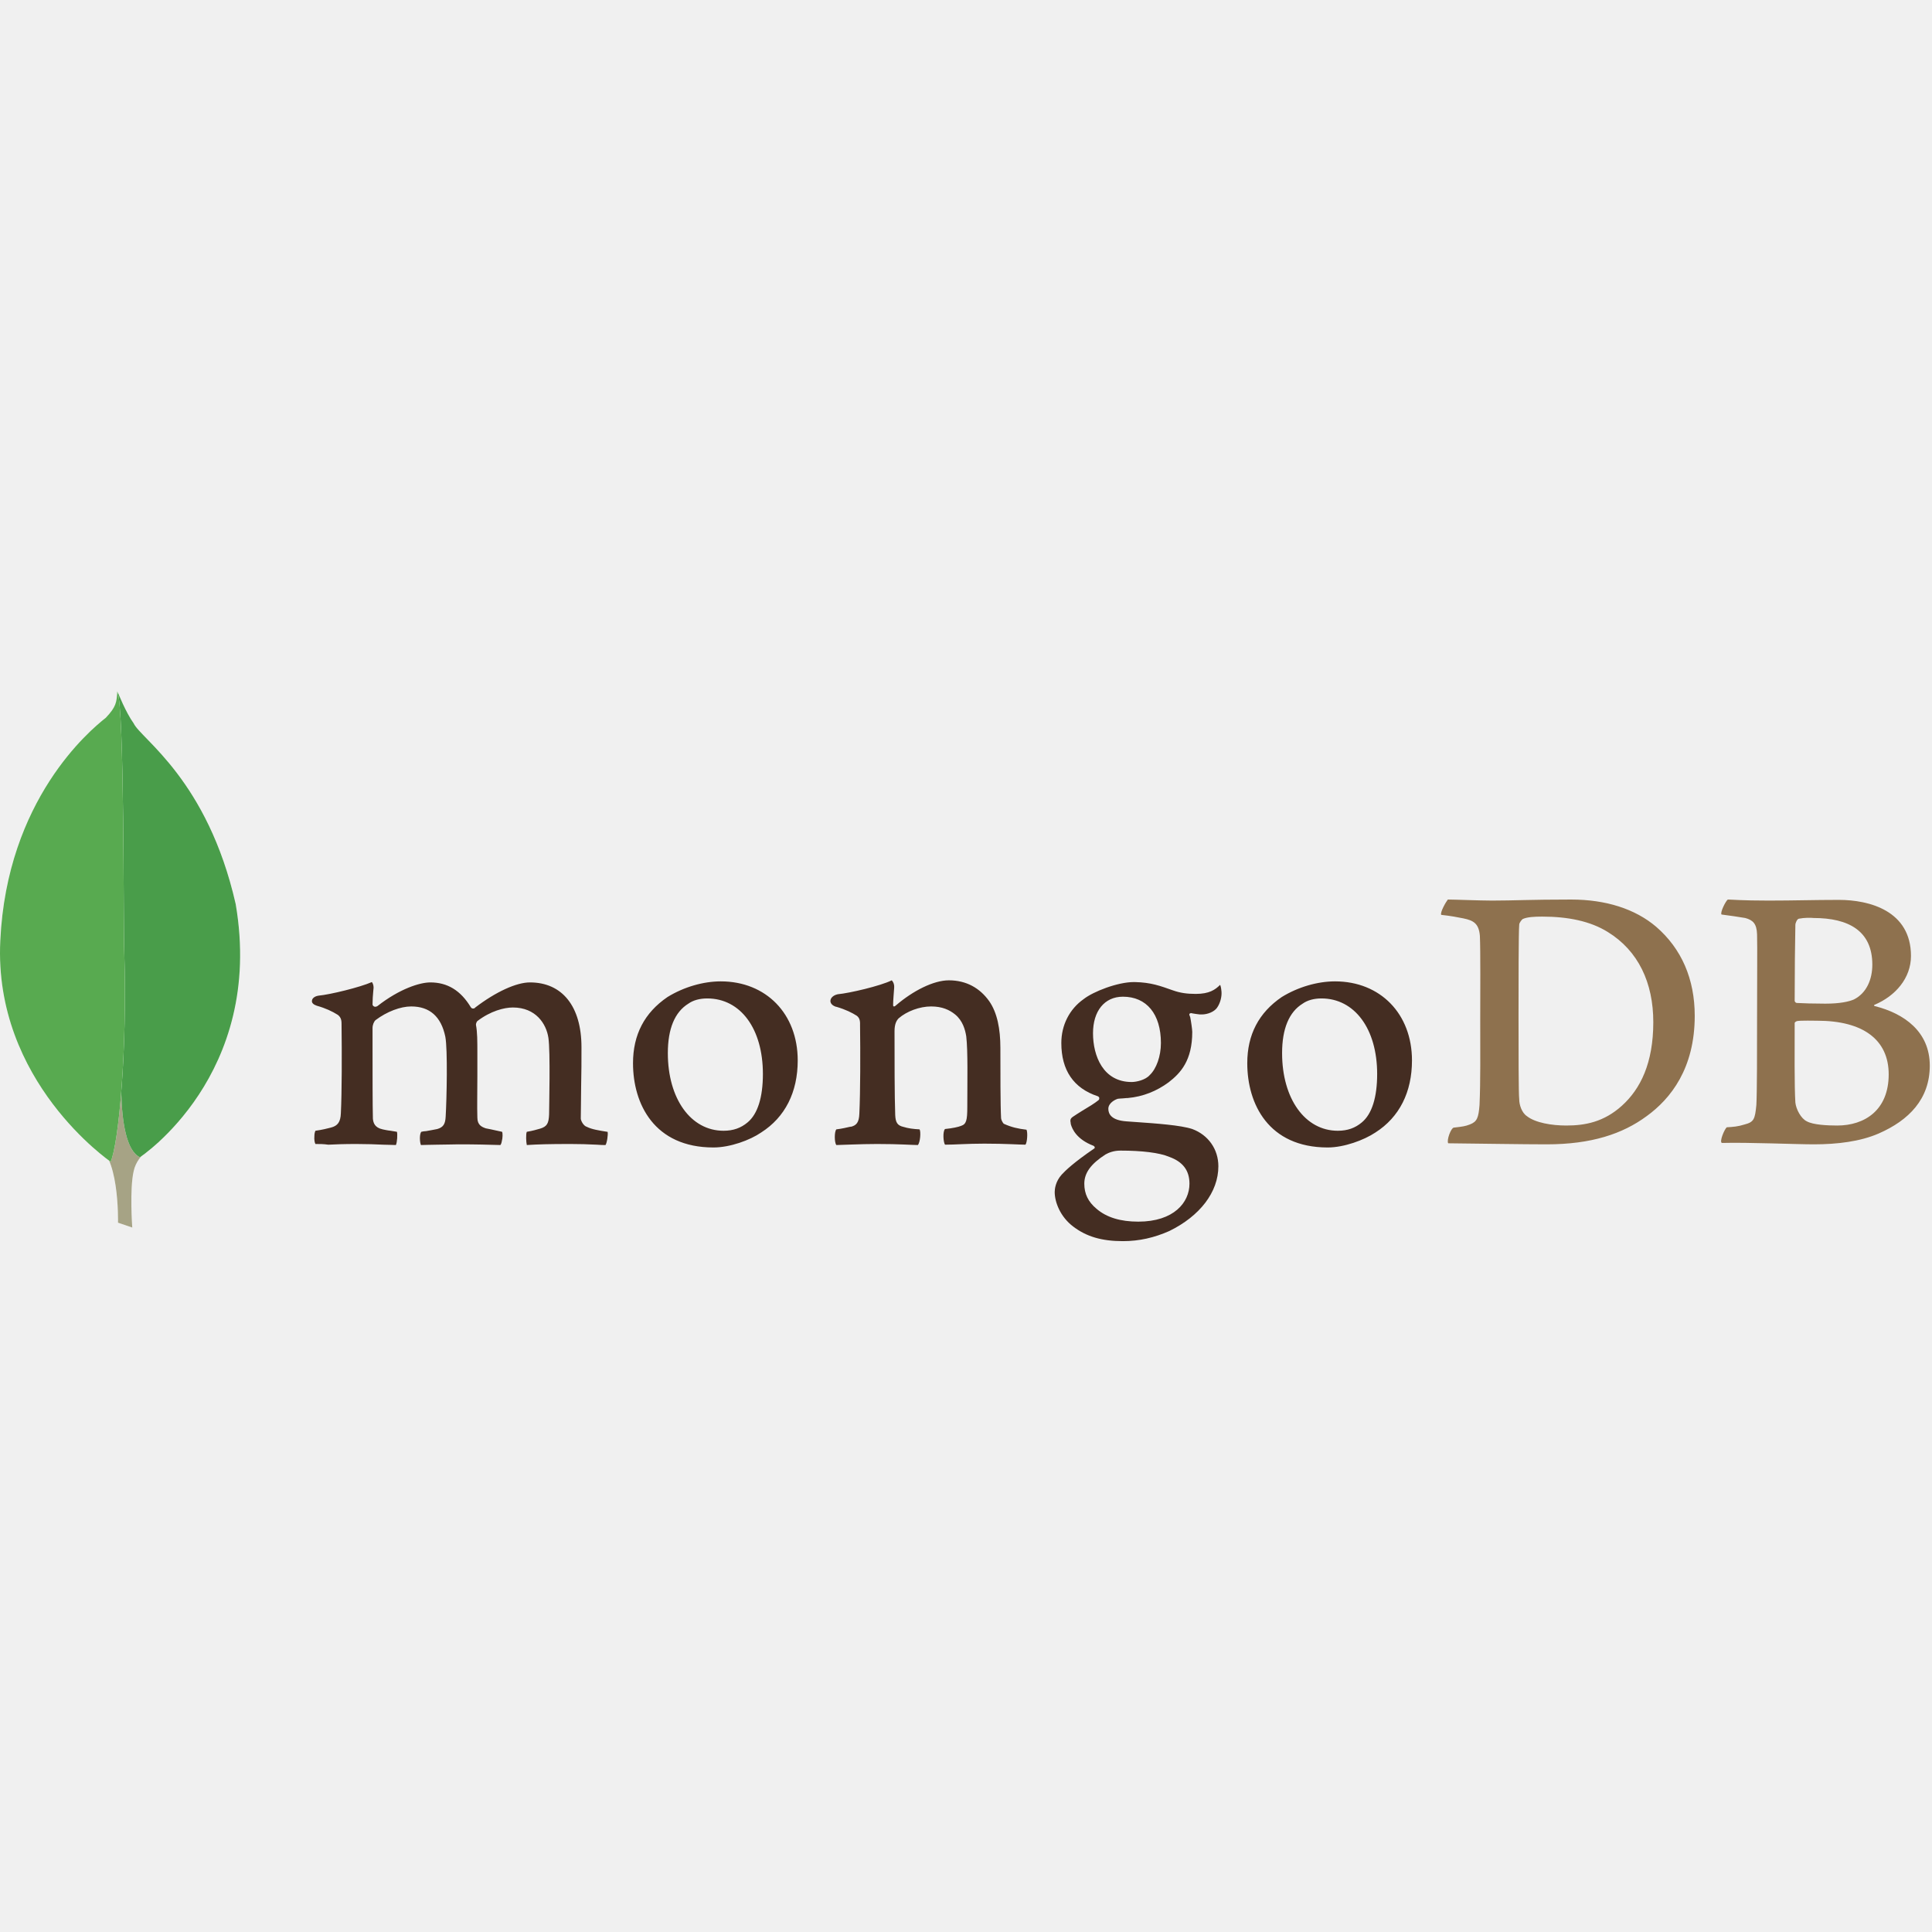
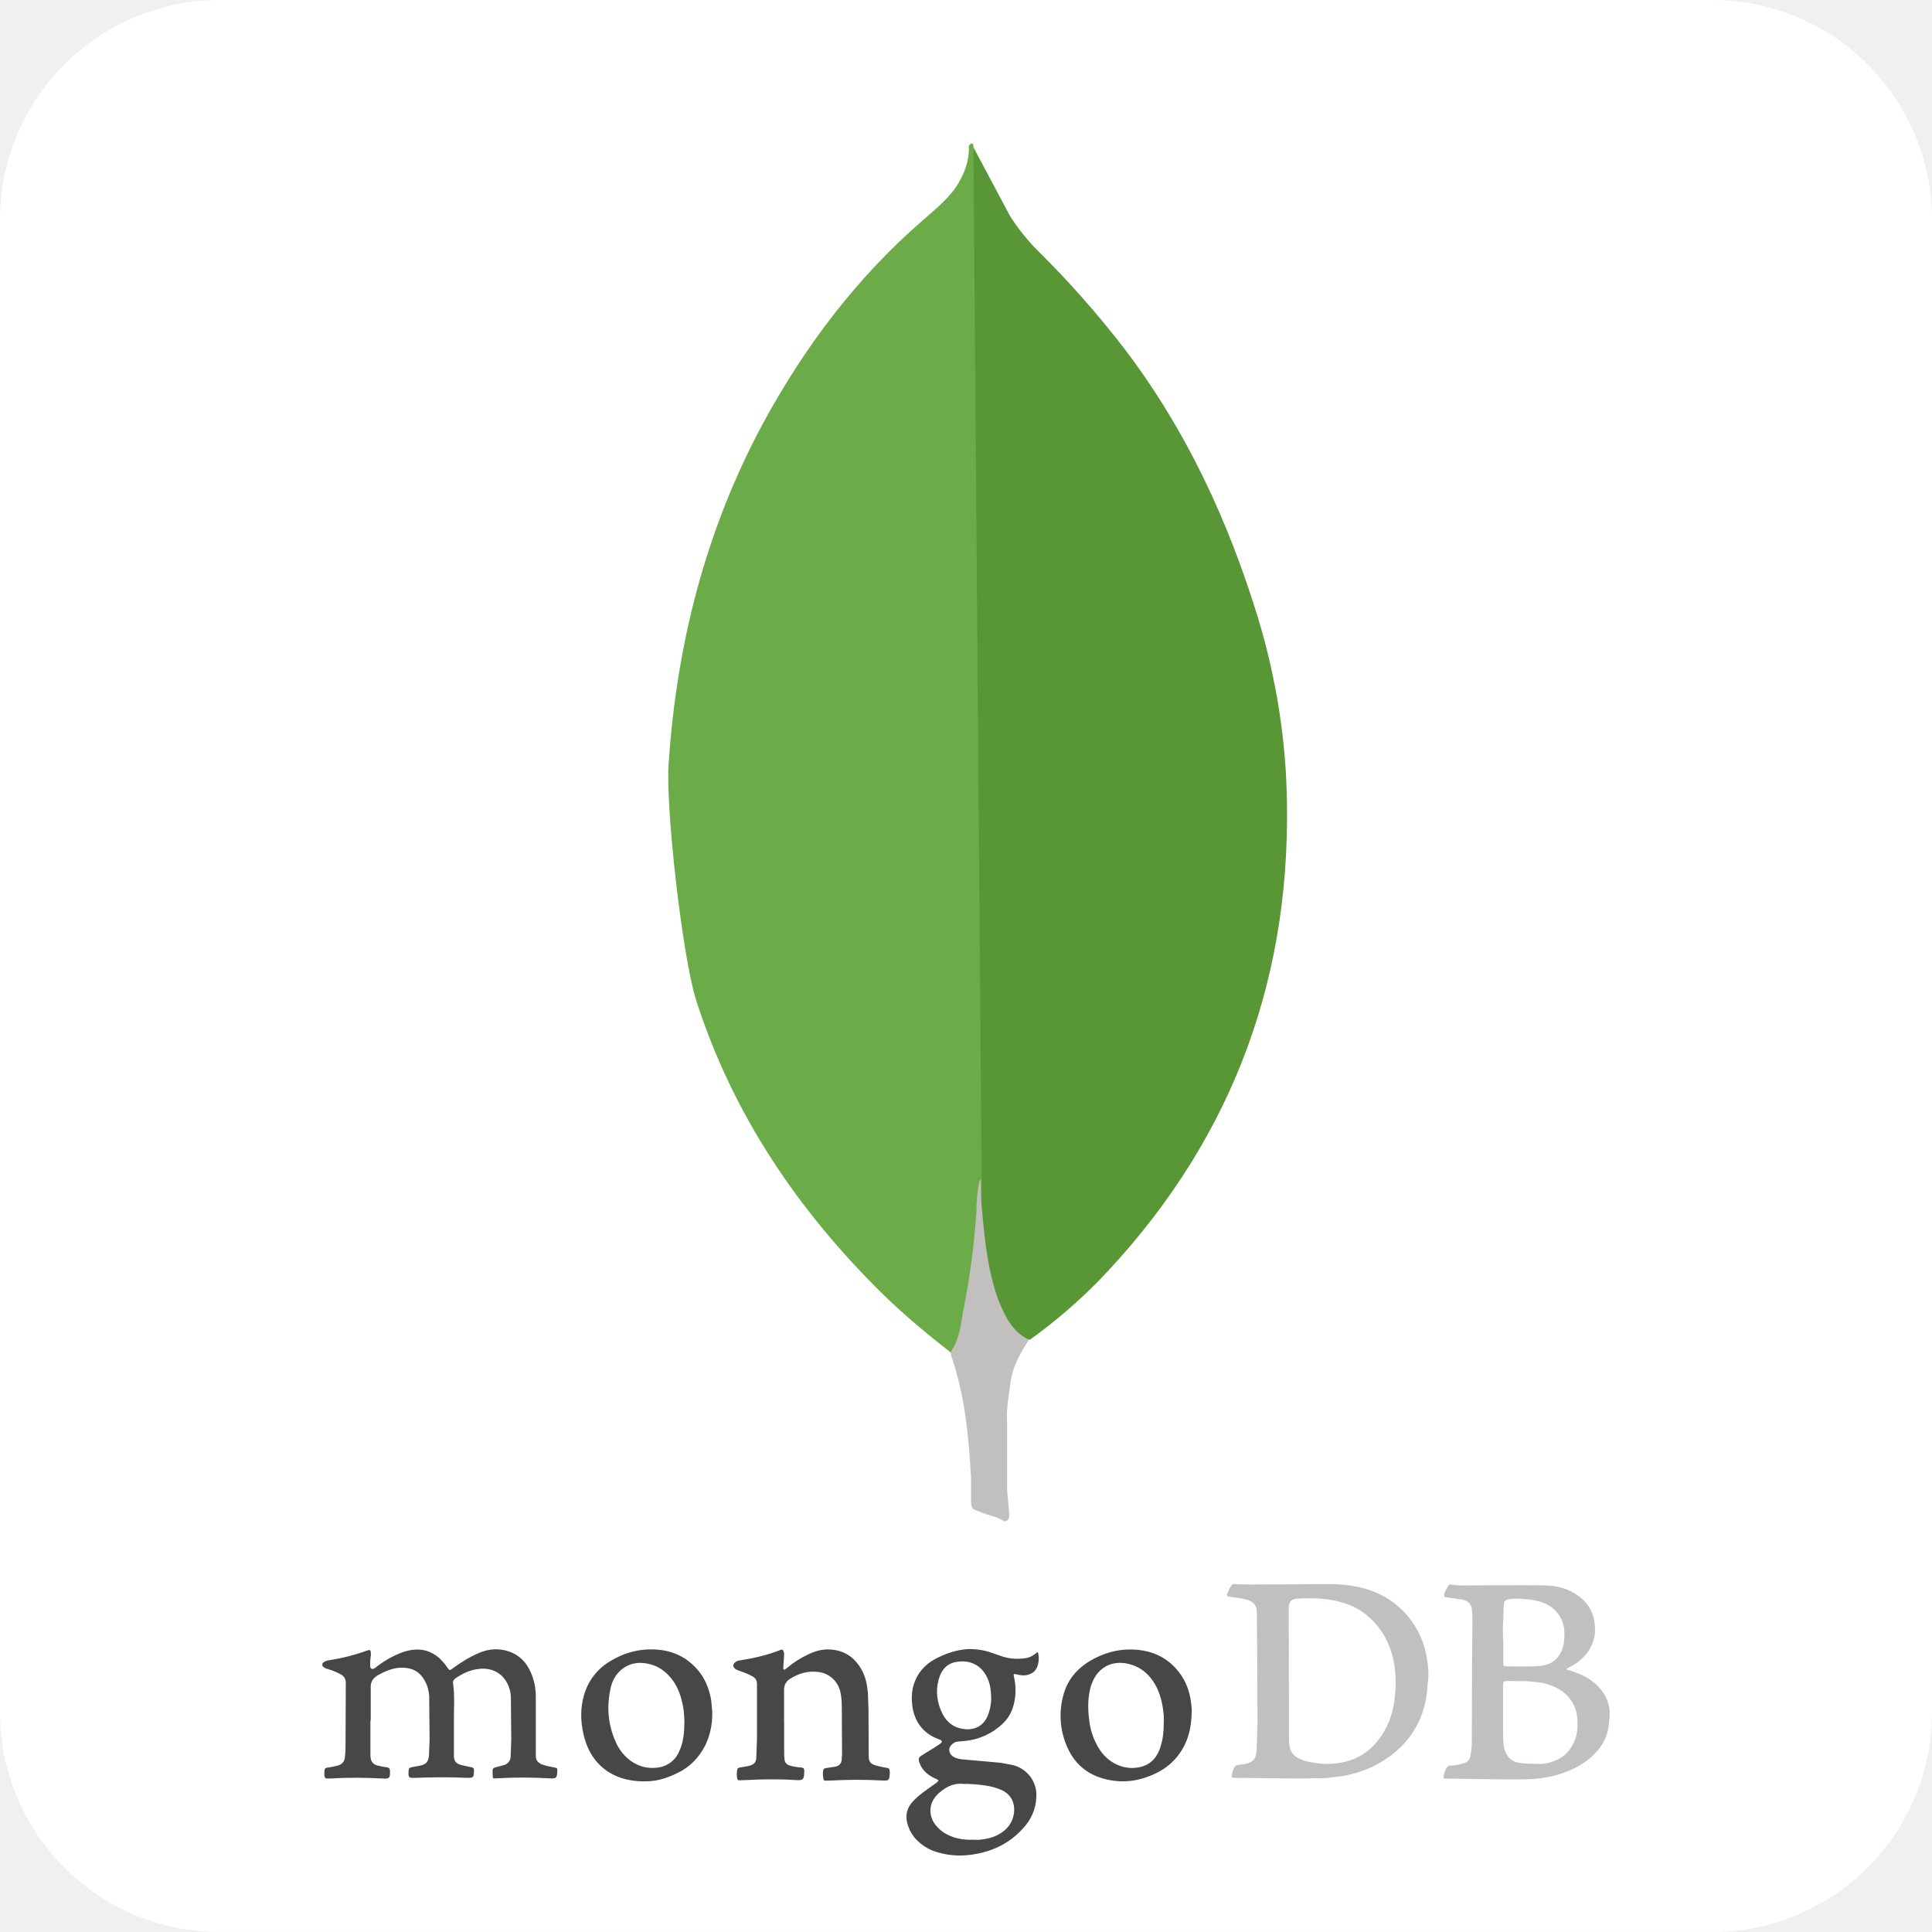
- <svg xmlns="http://www.w3.org/2000/svg" width="800px" height="800px" viewBox="0 -183 512 512">
-   <g fill="none" fill-rule="evenodd">
-     <path d="M476.713 60.463c-.46.092-.922 1.107-.922 1.66-.092 3.692-.184 13.474-.184 20.118 0 .185.276.554.553.554 1.384.092 4.706.184 7.567.184 3.968 0 6.275-.553 7.568-1.106 3.321-1.662 4.89-5.261 4.89-9.23 0-8.95-6.275-12.365-15.596-12.365-.646-.092-2.49-.092-3.876.185zm23.81 41.25c0-9.136-6.737-14.212-18.918-14.212-.554 0-4.43-.092-5.353.092-.277.093-.645.278-.645.555 0 6.551-.093 16.98.184 21.04.184 1.753 1.477 4.245 3.046 4.983 1.66.923 5.444 1.107 8.028 1.107 7.29 0 13.658-4.06 13.658-13.565zm-42.634-46.325c.922 0 3.69.276 10.796.276 6.737 0 12.089-.184 18.641-.184 8.028 0 19.102 2.86 19.102 14.857 0 5.906-4.153 10.613-9.597 12.92-.276.092-.276.276 0 .368 7.751 1.939 14.581 6.737 14.581 15.78 0 8.86-5.537 14.489-13.566 17.996-4.891 2.122-10.981 2.86-17.164 2.86-4.707 0-17.349-.553-24.362-.368-.738-.278.646-3.6 1.291-4.153 1.662-.093 2.953-.185 4.707-.739 2.492-.645 2.768-1.384 3.137-5.167.185-3.23.185-14.674.185-22.794 0-11.166.093-18.733 0-22.424-.092-2.86-1.107-3.784-3.137-4.338-1.57-.276-4.153-.646-6.276-.922-.462-.462 1.107-3.6 1.662-3.968zm-53.248 57.399c2.216 1.752 6.553 2.49 10.429 2.49 4.983 0 9.966-.921 14.765-5.26 4.891-4.428 8.305-11.257 8.305-22.146 0-10.429-3.968-18.919-12.089-23.901-4.614-2.862-10.52-4.06-17.349-4.06-2.03 0-3.968.092-5.167.645-.278.185-.923 1.015-.923 1.476-.185 1.846-.185 16.057-.185 24.363 0 8.582 0 20.579.185 21.963 0 1.385.645 3.507 2.03 4.43zm-20.948-57.4c1.754 0 8.49.277 11.72.277 5.815 0 9.967-.276 20.948-.276 9.228 0 16.98 2.491 22.517 7.197 6.736 5.814 10.244 13.843 10.244 23.624 0 13.935-6.368 21.964-12.736 26.578-6.366 4.706-14.672 7.474-26.484 7.474-6.275 0-17.072-.184-26.024-.277h-.092c-.461-.83.738-4.06 1.476-4.152 2.4-.277 3.046-.37 4.246-.83 1.937-.739 2.307-1.754 2.584-5.168.276-6.368.184-14.027.184-22.702 0-6.182.092-18.272-.093-22.148-.276-3.229-1.66-4.06-4.429-4.614-1.384-.276-3.23-.646-5.813-.922-.37-.647 1.291-3.507 1.752-4.06z" fill="#8E714E" />
-     <path d="M272.033 116.385c-2.307-.277-3.968-.645-5.998-1.568-.277-.185-.739-1.107-.739-1.477-.184-3.23-.184-12.458-.184-18.64 0-4.984-.83-9.321-2.953-12.366-2.492-3.508-6.09-5.537-10.705-5.537-4.06 0-9.505 2.768-14.027 6.644-.092.092-.83.739-.738-.277 0-1.015.185-3.045.277-4.43.093-1.292-.646-1.937-.646-1.937-2.953 1.476-11.258 3.414-14.304 3.69-2.214.463-2.768 2.585-.46 3.323h.092c2.49.738 4.152 1.569 5.443 2.4.923.738.831 1.753.831 2.584.092 6.92.092 17.533-.184 23.347-.092 2.307-.738 3.137-2.4 3.506l.185-.092c-1.292.277-2.307.553-3.876.738-.554.554-.554 3.507 0 4.153 1.015 0 6.367-.277 10.798-.277 6.09 0 9.228.277 10.796.277.646-.738.831-3.507.462-4.153-1.754-.092-3.046-.276-4.245-.646-1.661-.37-2.123-1.199-2.216-3.137-.183-4.892-.183-15.227-.183-22.24 0-1.938.553-2.861 1.106-3.415 2.123-1.845 5.538-3.137 8.583-3.137 2.953 0 4.89.923 6.367 2.123 2.03 1.66 2.676 4.06 2.953 5.813.461 3.968.277 11.812.277 18.641 0 3.691-.277 4.614-1.66 5.075-.647.277-2.308.647-4.246.83-.646.647-.461 3.508 0 4.154 2.676 0 5.814-.277 10.428-.277 5.721 0 9.413.277 10.89.277.46-.554.645-3.23.276-3.969zm25.562-35.25c-4.89 0-7.936 3.783-7.936 9.688 0 5.999 2.676 12.92 10.243 12.92 1.292 0 3.692-.554 4.798-1.846 1.754-1.66 2.954-4.983 2.954-8.49 0-7.659-3.784-12.273-10.059-12.273zm-.646 40.787c-1.845 0-3.138.554-3.968 1.016-3.876 2.49-5.629 4.89-5.629 7.752 0 2.675 1.015 4.797 3.23 6.643 2.676 2.307 6.367 3.415 11.073 3.415 9.413 0 13.566-5.076 13.566-10.058 0-3.508-1.754-5.815-5.352-7.106-2.584-1.108-7.29-1.662-12.92-1.662zm.646 23.994c-5.629 0-9.69-1.2-13.196-3.876-3.415-2.584-4.891-6.46-4.891-9.136 0-.738.185-2.769 1.846-4.614 1.014-1.108 3.23-3.23 8.49-6.829.184-.092.276-.184.276-.37 0-.184-.185-.369-.369-.46-4.337-1.661-5.629-4.338-5.999-5.814v-.185c-.091-.554-.276-1.107.555-1.661.646-.461 1.569-1.015 2.583-1.66 1.569-.924 3.23-1.939 4.245-2.77.185-.184.185-.368.185-.553 0-.185-.185-.37-.37-.461-6.458-2.123-9.688-6.922-9.688-14.12 0-4.706 2.122-8.951 5.905-11.627 2.584-2.03 9.044-4.522 13.289-4.522h.277c4.337.092 6.736 1.015 10.15 2.215 1.846.646 3.6.922 6 .922 3.598 0 5.167-1.107 6.458-2.398.093.184.278.646.37 1.845.092 1.2-.277 2.953-1.2 4.245-.738 1.015-2.399 1.754-4.06 1.754h-.462c-1.661-.185-2.4-.37-2.4-.37l-.368.185c-.092.185 0 .369.092.646l.093.185c.184.83.553 3.321.553 3.968 0 7.567-3.045 10.888-6.275 13.38-3.138 2.307-6.736 3.783-10.797 4.153-.092 0-.46 0-1.292.092-.461 0-1.107.093-1.2.093h-.092c-.738.184-2.583 1.107-2.583 2.675 0 1.384.83 3.046 4.798 3.323.83.092 1.66.092 2.584.185 5.26.368 11.812.83 14.857 1.845 4.245 1.568 6.921 5.352 6.921 9.874 0 6.83-4.89 13.197-13.011 17.164-3.968 1.754-7.937 2.677-12.274 2.677zm52.6-64.32c-1.937 0-3.691.46-4.983 1.383-3.598 2.215-5.444 6.645-5.444 13.104 0 12.09 6.09 20.58 14.765 20.58 2.584 0 4.614-.739 6.367-2.215 2.676-2.216 4.061-6.645 4.061-12.828 0-11.996-5.999-20.025-14.765-20.025zm1.662 39.496c-15.688 0-21.317-11.535-21.317-22.332 0-7.567 3.045-13.381 9.135-17.534 4.338-2.676 9.506-4.152 14.12-4.152 11.996 0 20.394 8.582 20.394 20.948 0 8.397-3.322 15.041-9.69 19.102-3.045 2.03-8.305 3.968-12.643 3.968h.001zM187.411 81.595c-1.938 0-3.691.461-4.984 1.384-3.598 2.215-5.444 6.645-5.444 13.104 0 12.09 6.09 20.58 14.765 20.58 2.584 0 4.614-.739 6.368-2.215 2.675-2.216 4.06-6.645 4.06-12.828 0-11.996-5.906-20.025-14.765-20.025zm1.661 39.497c-15.688 0-21.317-11.535-21.317-22.332 0-7.567 3.045-13.381 9.135-17.534 4.338-2.676 9.506-4.152 14.12-4.152 11.997 0 20.394 8.582 20.394 20.948 0 8.397-3.322 15.041-9.69 19.102-2.953 2.03-8.213 3.968-12.642 3.968zm-105.478-.923c-.185-.276-.37-1.107-.277-2.122 0-.739.185-1.2.277-1.384 1.938-.278 2.953-.555 4.06-.831 1.846-.462 2.584-1.476 2.676-3.783.278-5.537.278-16.058.185-23.348v-.185c0-.83 0-1.846-1.015-2.584-1.477-.922-3.23-1.752-5.537-2.4-.83-.275-1.384-.737-1.292-1.29 0-.554.554-1.2 1.754-1.385 3.045-.277 10.98-2.214 14.118-3.599.185.184.462.739.462 1.477l-.092 1.014c-.093 1.016-.185 2.216-.185 3.415 0 .369.37.646.738.646.185 0 .37-.092.554-.185 5.906-4.614 11.258-6.275 14.026-6.275 4.523 0 8.03 2.123 10.706 6.552.184.278.369.37.646.37.184 0 .46-.092.553-.277 5.445-4.153 10.89-6.645 14.488-6.645 8.582 0 13.658 6.368 13.658 17.165 0 3.045 0 7.013-.092 10.613 0 3.229-.092 6.182-.092 8.305 0 .46.645 1.937 1.66 2.214 1.292.646 3.046.923 5.353 1.292h.092c.185.646-.184 3.045-.553 3.507-.554 0-1.385 0-2.307-.092a136.208 136.208 0 0 0-7.014-.185c-5.721 0-8.674.092-11.536.277-.183-.738-.276-2.953 0-3.507 1.662-.276 2.492-.554 3.508-.83 1.846-.554 2.307-1.385 2.4-3.784 0-1.753.368-16.703-.186-20.302-.553-3.691-3.322-8.028-9.413-8.028-2.307 0-5.905.923-9.412 3.598-.184.185-.37.646-.37.923v.093c.37 1.937.37 4.153.37 7.567v5.998c0 4.153-.093 8.029 0 10.981 0 2.031 1.2 2.492 2.215 2.862.554.091.922.184 1.384.276.83.185 1.661.37 2.953.646.185.37.185 1.569-.092 2.584-.093.554-.278.83-.37.923-3.137-.092-6.367-.185-11.073-.185-1.384 0-3.784.093-5.814.093-1.662 0-3.23.092-4.152.092-.093-.185-.278-.83-.278-1.846 0-.83.185-1.476.37-1.661.461-.092.83-.184 1.292-.184 1.106-.185 2.03-.37 2.952-.554 1.57-.461 2.123-1.292 2.215-3.322.277-4.614.554-17.81-.092-21.133-1.107-5.352-4.152-8.028-9.044-8.028-2.86 0-6.46 1.384-9.412 3.6-.462.368-.831 1.29-.831 2.121v5.445c0 6.644 0 14.95.092 18.549.093 1.106.461 2.399 2.584 2.86.462.092 1.2.277 2.123.37l1.66.276c.186.554.093 2.769-.276 3.507-.923 0-2.03-.092-3.323-.092-1.937-.093-4.429-.185-7.197-.185-3.23 0-5.537.092-7.383.185-1.292-.185-2.307-.185-3.414-.185z" fill="#442D22" />
-     <path d="M35.053 142.317l-3.783-1.293s.462-19.286-6.46-20.67c-4.613-5.353.74-227.013 17.35-.739 0 0-5.722 2.86-6.737 7.752-1.108 4.799-.37 14.95-.37 14.95z" fill="#FFF" />
-     <path d="M35.053 142.317l-3.783-1.293s.462-19.286-6.46-20.67c-4.613-5.353.74-227.013 17.35-.739 0 0-5.722 2.86-6.737 7.752-1.108 4.799-.37 14.95-.37 14.95z" fill="#A6A385" />
-     <path d="M37.084 123.676s33.13-21.779 25.377-67.09c-7.474-32.943-25.1-43.74-27.038-47.893C33.301 5.74 31.27.573 31.27.573l1.385 91.634c0 .093-2.861 28.054 4.43 31.47" fill="#FFF" />
-     <path d="M37.084 123.676s33.13-21.779 25.377-67.09c-7.474-32.943-25.1-43.74-27.038-47.893C33.301 5.74 31.27.573 31.27.573l1.385 91.634c0 .093-2.861 28.054 4.43 31.47" fill="#499D4A" />
-     <path d="M29.333 124.875S-1.767 103.65.079 66.277C1.832 28.903 23.795 10.539 28.04 7.217c2.769-2.953 2.861-4.061 3.046-7.014 1.938 4.153 1.569 62.106 1.845 68.934.83 26.3-1.476 50.756-3.598 55.738z" fill="#FFF" />
-     <path d="M29.333 124.875S-1.767 103.65.079 66.277C1.832 28.903 23.795 10.539 28.04 7.217c2.769-2.953 2.861-4.061 3.046-7.014 1.938 4.153 1.569 62.106 1.845 68.934.83 26.3-1.476 50.756-3.598 55.738z" fill="#58AA50" />
-   </g>
+ <svg xmlns="http://www.w3.org/2000/svg" viewBox="0 0 2500.1 2500" width="2500" height="2500">
+   <path d="M2215.6 2500H284.4C127.3 2500 0 2372.7 0 2215.6V284.4C0 127.3 127.3 0 284.4 0h1931.3c157 0 284.4 127.3 284.4 284.4v1931.3c-.1 157-127.4 284.3-284.5 284.3z" fill="#fff" />
+   <path d="M1259.6 190.4l47.6 89.4c10.7 16.5 22.3 31.1 35.9 44.7 40 39.5 77.3 81.7 111.6 126.3 80.6 105.8 135 223.4 173.8 350.6 23.3 77.6 35.9 157.4 36.9 237.9 3.9 240.9-78.7 447.7-245.1 619.6-27 27.2-56.3 52.3-87.5 74.7-16.5 0-24.3-12.6-31.1-24.3-12.4-21.6-20.6-45.3-24.3-69.9-5.9-29.2-9.7-58.3-7.8-88.3v-13.6c-1.3-3.1-15.8-1340.2-10-1347.1z" fill="#599636" />
+   <path d="M1259.6 187.5c-1.9-3.9-3.9-1-5.9 1 1 19.5-5.9 36.9-16.5 53.5-11.7 16.5-27.2 29.2-42.8 42.8-86.3 74.7-154.3 165.1-208.7 266.1C913.2 686.8 875.9 832.5 865.4 986c-4.8 55.3 17.5 250.5 35 306.8 47.6 149.6 133 274.9 243.8 383.6 27.2 26.2 56.3 50.5 86.3 73.9 8.8 0 9.7-7.8 11.7-13.6 3.9-12.4 6.8-25 8.8-37.8l19.5-145.6z" fill="#6cac48" />
+   <path d="M1307.2 1792.6c1.9-22.3 12.6-40.7 24.3-59.2-11.7-4.8-20.4-14.5-27.2-25.2-5.9-10.2-10.7-20.9-14.5-32.1-13.6-40.7-16.5-83.6-20.4-125.2v-25.2c-4.8 3.9-5.9 36.9-5.9 41.8-2.8 44.1-8.7 87.8-17.5 131.1-2.9 17.5-4.8 35-15.6 50.5 0 1.9 0 3.9 1 6.8 17.5 51.5 22.3 103.9 25.2 157.4v19.5c0 23.3-1 18.4 18.4 26.2 7.8 2.9 16.5 3.9 24.3 9.7 5.9 0 6.8-4.8 6.8-8.8l-2.9-32.1v-89.4c-.9-15.6 2-31.1 4-45.8z" fill="#c2bfbf" />
+   <path d="M479.33 2226.45v43.194c0 1.736 0 3.472.307 5.106.51 5.106 3.676 8.271 8.27 9.7 4.29 1.124 8.68 1.94 13.071 2.553 2.553.307 3.37 1.43 3.676 4.187.306 9.7-.51 10.824-9.905 10.211-21.852-1.123-43.806-1.43-65.658 0h-2.042c-6.842.307-7.352-.306-7.352-7.148 0-1.123.306-2.552.306-3.676 0-2.042 1.43-3.165 3.37-3.165 4.595-.51 8.781-1.736 13.07-2.553 5.922-1.43 9.394-5.105 9.905-11.13.817-6.535.817-13.377.817-19.912l.306-76.176c.204-4.493-2.246-8.68-6.229-10.824-5.105-2.859-10.62-5.105-16.236-6.841-1.736-.51-3.37-.817-4.799-1.736-4.187-2.042-4.289-5.719-.306-7.965 1.43-.817 3.165-1.43 4.799-1.736a260.072 260.072 0 0 0 50.546-12.764c3.37-1.123 4.288-.817 4.595 2.553.306 2.042 0 4.595-.307 6.535-.51 3.676-.51 7.352-.51 10.824 0 1.43.306 2.86 1.736 3.676s2.859 0 4.186-.817c5.923-4.595 11.948-8.782 18.483-12.458 9.394-5.105 19.299-9.7 30.123-11.13 13.07-1.736 24.405 1.736 34.412 10.211 4.084 3.676 7.76 7.863 10.824 12.458 2.859 4.187 3.165 4.289 6.841 1.43 10.824-7.965 22.159-15.01 34.412-20.219 12.764-5.412 25.834-6.228 38.905-1.736 13.377 4.8 22.465 14.194 27.877 26.958 4.595 10.211 6.535 20.831 6.535 31.86v76.175c0 5.106 2.042 8.271 7.148 10.824 5.412 2.042 11.334 3.165 17.052 4.289 3.676.817 3.676.817 3.676 4.595-.51 9.394-1.43 9.905-10.517 9.394a588.168 588.168 0 0 0-68.415 0c-4.595.306-4.595.306-4.8-4.289v-1.43c-.306-7.658-.306-7.658 7.148-9.394l7.352-2.042c5.106-1.225 8.782-5.82 8.782-11.13l.817-21.342-.51-55.65c-.205-5.004-1.226-9.906-3.166-14.5-7.148-17.36-22.771-23.589-37.782-21.853-11.334 1.123-21.341 5.719-30.736 12.254-2.042 1.43-3.37 3.165-3.165 5.922 2.553 18.176.817 36.352 1.123 54.528v39.518c0 7.148 2.86 10.517 9.7 12.253l13.071 2.86c2.042.306 3.166 1.123 3.166 3.37v2.041c-.307 7.965-.817 8.271-8.782 8.271-22.771-1.123-45.44-.816-67.905 0-7.658.307-8.27-.51-7.965-8.27.307-4.596.817-4.8 5.106-5.719l9.394-1.736c8.272-1.736 11.335-4.8 11.948-13.683l.816-19.095-.51-57.08c-.51-7.149-2.042-13.888-5.923-20.423-5.718-10.518-14.602-15.93-26.753-16.44-12.254-.817-22.975 3.676-33.289 9.394-7.148 4.187-10.21 9.088-9.7 17.36v41.457zm535.375 1.737v40.028c0 2.859.205 5.718.511 8.475.204 3.88 3.063 7.148 6.842 7.965 4.901 1.43 9.904 2.246 15.01 2.553 2.86.306 3.37 1.43 3.676 3.676v2.042c-.306 9.905-1.43 11.13-11.13 10.518-21.648-1.43-43.194-1.124-64.74 0l-8.27.306c-1.736 0-2.043-.817-2.553-2.042a29.428 29.428 0 0 1 0-11.947c.306-1.736 1.43-2.043 3.165-2.553 4.187-.51 7.659-1.43 11.641-2.043 7.148-1.735 9.7-4.595 9.905-11.947l.817-23.894v-69.947c0-5.106-2.042-8.271-6.535-10.518-5.106-2.859-10.518-4.799-16.236-6.841-1.736-.51-3.37-1.123-4.8-2.042-3.676-2.553-4.186-6.23-.51-9.088 1.634-1.328 3.574-2.145 5.718-2.247 18.176-2.859 35.842-6.841 52.894-13.683 2.043-.817 2.86-.306 3.676 1.43s1.124 3.676.817 5.718l-.817 13.377c0 1.736-.816 4.186.511 4.799 1.736 1.123 2.86-1.43 4.289-2.042a123.8 123.8 0 0 1 27.57-17.564c8.782-4.186 17.87-6.841 28.081-6.228 19.095 1.123 32.676 10.823 41.458 27.57 4.595 8.782 6.535 18.482 7.352 28.387l.817 20.831.306 62.8c.306 4.799 2.042 7.964 6.842 9.7a98.384 98.384 0 0 0 15.316 3.676c4.595.51 4.8 1.43 5.106 5.718v1.43c-.51 9.7-1.123 9.905-10.824 9.394a600.917 600.917 0 0 0-63.616 0c-2.86.306-5.718 0-8.271.306-1.736 0-2.86-.306-3.166-2.042-.51-3.676-1.123-7.352-.306-11.334.306-1.736 1.123-2.553 3.166-2.86l13.07-2.042c4.595-1.123 7.148-4.186 7.658-8.27l.511-7.965-.306-59.43c0-6.841-.307-13.683-1.736-20.422-3.37-14.602-14.5-24.916-29.51-26.448-13.071-1.43-24.916 2.043-35.842 9.088-5.412 3.37-7.659 8.272-7.659 14.194v42.887c0-.817 0-.817.307-.817z" fill="#47474a" />
+   <path d="M1846.82 2147.824c-3.166-20.729-10.824-39.21-24.201-55.447-11.641-14.295-26.652-25.426-43.806-32.37-17.87-7.351-36.965-9.7-56.264-10.21-7.965-.307-116.51 1.429-124.475 0-2.043-.307-3.37.306-4.595 2.042-1.43 2.042-2.86 4.288-3.676 6.535-3.37 7.658-3.37 7.148 4.799 8.27 6.841 1.124 13.377 1.737 19.912 3.677 5.922 2.042 10.211 5.412 11.64 11.947.511 3.166 1.124 103.134 1.124 149.697l-1.123 33.289c-.307 2.552-.511 5.105-1.43 7.352-1.123 3.37-3.166 6.229-6.535 7.658-3.778 1.736-7.76 2.86-11.947 3.166-7.659.816-8.782 1.123-11.335 9.7l-.817 3.166c-.51 3.676-.306 4.288 3.37 4.288l84.957.817 33.29-.51 22.974-2.86c26.141-4.799 49.423-15.623 69.335-32.982 11.334-10.007 20.626-22.158 27.264-35.841 7.964-15.93 11.334-33.289 12.253-50.852 1.532-10.11 1.021-20.32-.715-30.532zm-41.152 40.335c-1.123 18.176-4.8 35.841-14.193 51.669-11.948 20.728-29 35.228-52.588 40.334-10.212 2.042-20.423 3.165-31.145 1.736-7.658-.817-15.01-1.736-22.158-4.289-12.764-4.595-17.36-12.458-17.563-24.915l-.307-171.345c0-10.211 4.595-12.458 11.947-12.764 11.13-.817 22.465-.51 33.493.51 11.845 1.124 23.384 3.983 34.412 8.272 8.17 3.37 15.725 8.067 22.465 13.887 15.317 13.07 25.528 29.51 31.144 48.81 4.595 15.623 5.412 31.552 4.595 47.482zm277.337 27.876c0-1.736 0-3.165-.306-4.799-2.553-15.623-10.824-27.57-23.588-36.658-8.271-5.923-17.563-9.905-27.264-12.764-1.736-.51-3.165-1.124-4.8-1.43.307-1.43 1.124-1.736 2.043-2.042 5.718-2.86 11.13-5.923 15.93-10.211 8.781-7.352 14.602-16.44 17.563-27.57 1.736-5.923 1.736-11.948 1.123-18.177-.919-14.806-8.577-28.387-20.729-36.964-13.07-9.701-28.387-13.683-44.316-13.888-30.736-.51-61.676 0-92.31 0-8.782 0-17.563.51-26.753-.817-1.736-.306-4.187-.816-5.412 1.124-2.043 3.676-4.596 7.352-5.412 11.64-.307 2.043.306 3.166 2.552 3.37l19.606 2.86c7.658 1.123 13.07 5.411 13.683 12.253.51 4.697.817 9.496.817 14.193l-.51 53.099-.307 105.074c0 6.228-.817 12.253-2.042 18.482-.613 4.084-3.472 7.352-7.352 8.475-5.719 1.736-11.13 3.37-17.053 3.37-3.268-.306-6.331 1.736-7.352 4.8-1.123 2.552-2.042 5.411-2.553 7.964-.51 3.37.306 4.595 3.676 4.187 2.553-.307 96.292 2.042 113.958.306 10.517-1.123 20.83-2.553 31.246-5.718 17.87-5.719 34.412-13.888 47.482-27.877 10.824-11.335 17.053-25.018 17.564-40.947.816-3.676.816-7.352.816-11.335zm-137.851-116.51l.817-22.77c0-4.29 1.735-6.23 5.922-7.149 6.842-1.43 13.683-.817 20.423-.51 6.841.51 13.376 1.43 20.218 3.37 12.458 3.675 22.158 10.823 27.877 22.77 2.552 5.412 3.982 11.335 3.982 17.36.306 7.964-.306 15.623-3.37 23.281-4.8 10.518-12.458 17.36-23.588 19.3-11.13 2.042-42.58 1.123-47.482 1.123-4.289 0-4.595-.51-4.595-4.8v-26.753c-.715-8.271-.715-16.644-.306-25.018zm92.31 152.862c-4.8 12.764-13.684 21.648-26.141 26.448-6.842 2.552-13.684 4.186-20.831 3.676-8.782-.307-17.564 0-26.448-1.736-11.947-2.553-17.359-13.888-18.176-22.159-1.43-14.5-.51-29.306-.816-40.028v-37.475c0-4.595.51-5.923 5.412-5.923l26.753.307 18.176 2.042c12.764 2.86 24.405 7.658 33.493 17.563 7.352 7.965 11.334 17.564 12.253 28.081.817 9.905.307 19.606-3.37 29z" fill="#c2bfbf" />
+   <path d="M1315.529 2166.817l7.352 1.123c7.964.307 17.359-2.552 20.218-13.683a29.258 29.258 0 0 0 0-16.235c-1.736 0-2.553 1.43-3.37 2.042-4.288 3.37-9.088 5.412-14.193 5.922-10.212 1.124-20.423.51-30.43-3.165l-13.887-4.8c-9.7-3.165-19.912-4.492-30.123-3.982-14.5 1.123-28.081 5.923-40.947 12.764-13.683 7.352-23.282 18.483-27.877 33.493-2.553 8.782-2.86 17.87-1.736 26.958 2.86 20.729 13.683 35.228 32.982 42.887 1.124.306 2.043.817 3.166 1.123 2.553 1.43 2.859 2.86.51 4.8l-7.147 4.799-17.053 10.517c-4.289 2.553-4.8 4.595-3.37 9.088 1.736 5.31 4.8 10.007 9.088 13.683 3.88 3.37 8.271 6.025 13.07 7.965 3.166 1.43 3.166 2.042.307 4.595l-16.236 11.641c-5.412 4.187-10.824 8.271-15.317 13.683a27.922 27.922 0 0 0-6.842 25.528c2.145 9.905 7.25 18.789 14.807 25.528a59.6 59.6 0 0 0 26.14 14.194c15.93 4.595 32.37 4.8 48.606 1.736 23.282-4.289 43.704-14.602 59.634-32.063 11.13-11.641 17.563-25.324 18.176-41.56 1.327-19.504-11.743-36.965-30.736-41.458l-15.317-2.859-46.87-4.187c-5.105-.306-10.21-1.123-14.5-3.676-5.411-3.37-6.841-9.905-3.37-14.193 2.554-3.166 5.72-5.106 9.701-5.412l9.088-.817a82.347 82.347 0 0 0 47.993-21.852 50.514 50.514 0 0 0 14.5-24.2c3.37-12.254 3.37-24.916.51-37.374-.816-3.165-.51-3.37 3.37-2.86zm-69.641 141.528c1.736.306 3.37 0 5.106 0 11.947.51 24.2 1.43 35.841 4.595 3.778 1.123 7.556 2.553 11.13 4.289 11.335 6.229 15.623 17.053 14.194 28.693-1.736 12.764-8.782 21.852-19.912 27.877-7.352 4.187-15.623 5.923-24.2 6.842-3.166.306-5.923 0-9.089 0-9.905.306-19.605-.817-29-4.8-6.535-2.553-11.947-6.229-16.746-11.334-9.905-9.905-14.602-28.081.306-42.887 9.088-8.476 19.3-14.398 32.37-13.275zm32.472-88.634c-5.923 15.011-19.095 19.606-32.064 17.564-11.947-1.736-20.728-8.271-26.447-19.095-7.352-14.5-9.394-29.51-5.105-45.134 3.165-11.64 10.21-20.422 22.77-22.465 15.93-2.859 31.145 2.86 39.212 18.789 4.187 7.658 5.922 17.053 5.922 30.43-.306 5.411-1.43 12.764-4.288 19.911zm-358.006-19.4c-2.553-15.318-8.271-29.307-18.79-40.948-15.622-17.36-35.534-24.915-57.999-25.018-19.605-.306-38.088 5.412-54.528 15.624-16.236 9.7-28.08 25.221-33.289 43.5-4.799 16.44-4.595 33.288-.816 50.035 9.904 44.93 44.623 64.228 86.08 61.37 12.254-.818 23.895-4.8 34.923-10.212 16.44-7.658 28.387-19.912 36.658-36.046 6.535-13.376 9.394-27.57 9.088-43.806zm-40.335 63.105c-4.186 13.07-15.623 22.464-29.306 23.894-12.458 1.736-24.2-1.43-34.616-8.782-7.556-5.616-13.683-12.866-17.87-21.341-11.64-23.895-13.683-48.81-7.658-74.44 1.94-7.965 6.024-15.113 11.947-20.73 10.517-9.7 22.771-11.946 36.352-9.087 13.07 2.86 22.975 9.905 31.144 20.729s11.947 23.281 14.194 36.352c1.123 6.535 1.123 13.376 1.43 17.563 0 13.683-1.124 24.916-5.413 35.842zm661.178-60.757c-2.042-16.44-8.271-31.553-19.912-44.01-15.317-16.747-35.229-23.895-57.387-24.201-19.095-.307-36.658 5.105-52.894 14.5-18.176 10.823-30.736 26.14-35.535 46.87-5.719 22.668-3.37 46.562 6.841 67.598 9.394 19.911 25.324 32.676 46.36 38.394 23.28 6.229 45.44 3.37 67.087-7.148 18.789-9.088 32.063-23.282 39.824-42.58 4.595-11.335 6.229-23.589 6.535-37.783.204-2.552-.408-7.147-.919-11.64zm-39.211 57.08c-4.595 15.317-14.194 25.324-30.43 27.57-11.947 1.737-23.281-1.122-33.493-7.964-8.781-5.922-15.01-13.887-19.605-23.282-5.106-9.904-7.965-20.422-9.088-31.246-1.736-13.377-1.736-26.447 1.43-39.824.612-2.655 1.43-5.208 2.552-7.658 7.965-19.912 25.528-29 46.36-24.405 13.887 3.165 24.404 10.824 32.369 22.465 7.658 11.334 11.334 23.894 13.07 37.373.817 5.412 1.124 11.13.817 15.93 0 11.13-.817 21.34-4.186 31.246z" fill="#47474a" />
</svg>
